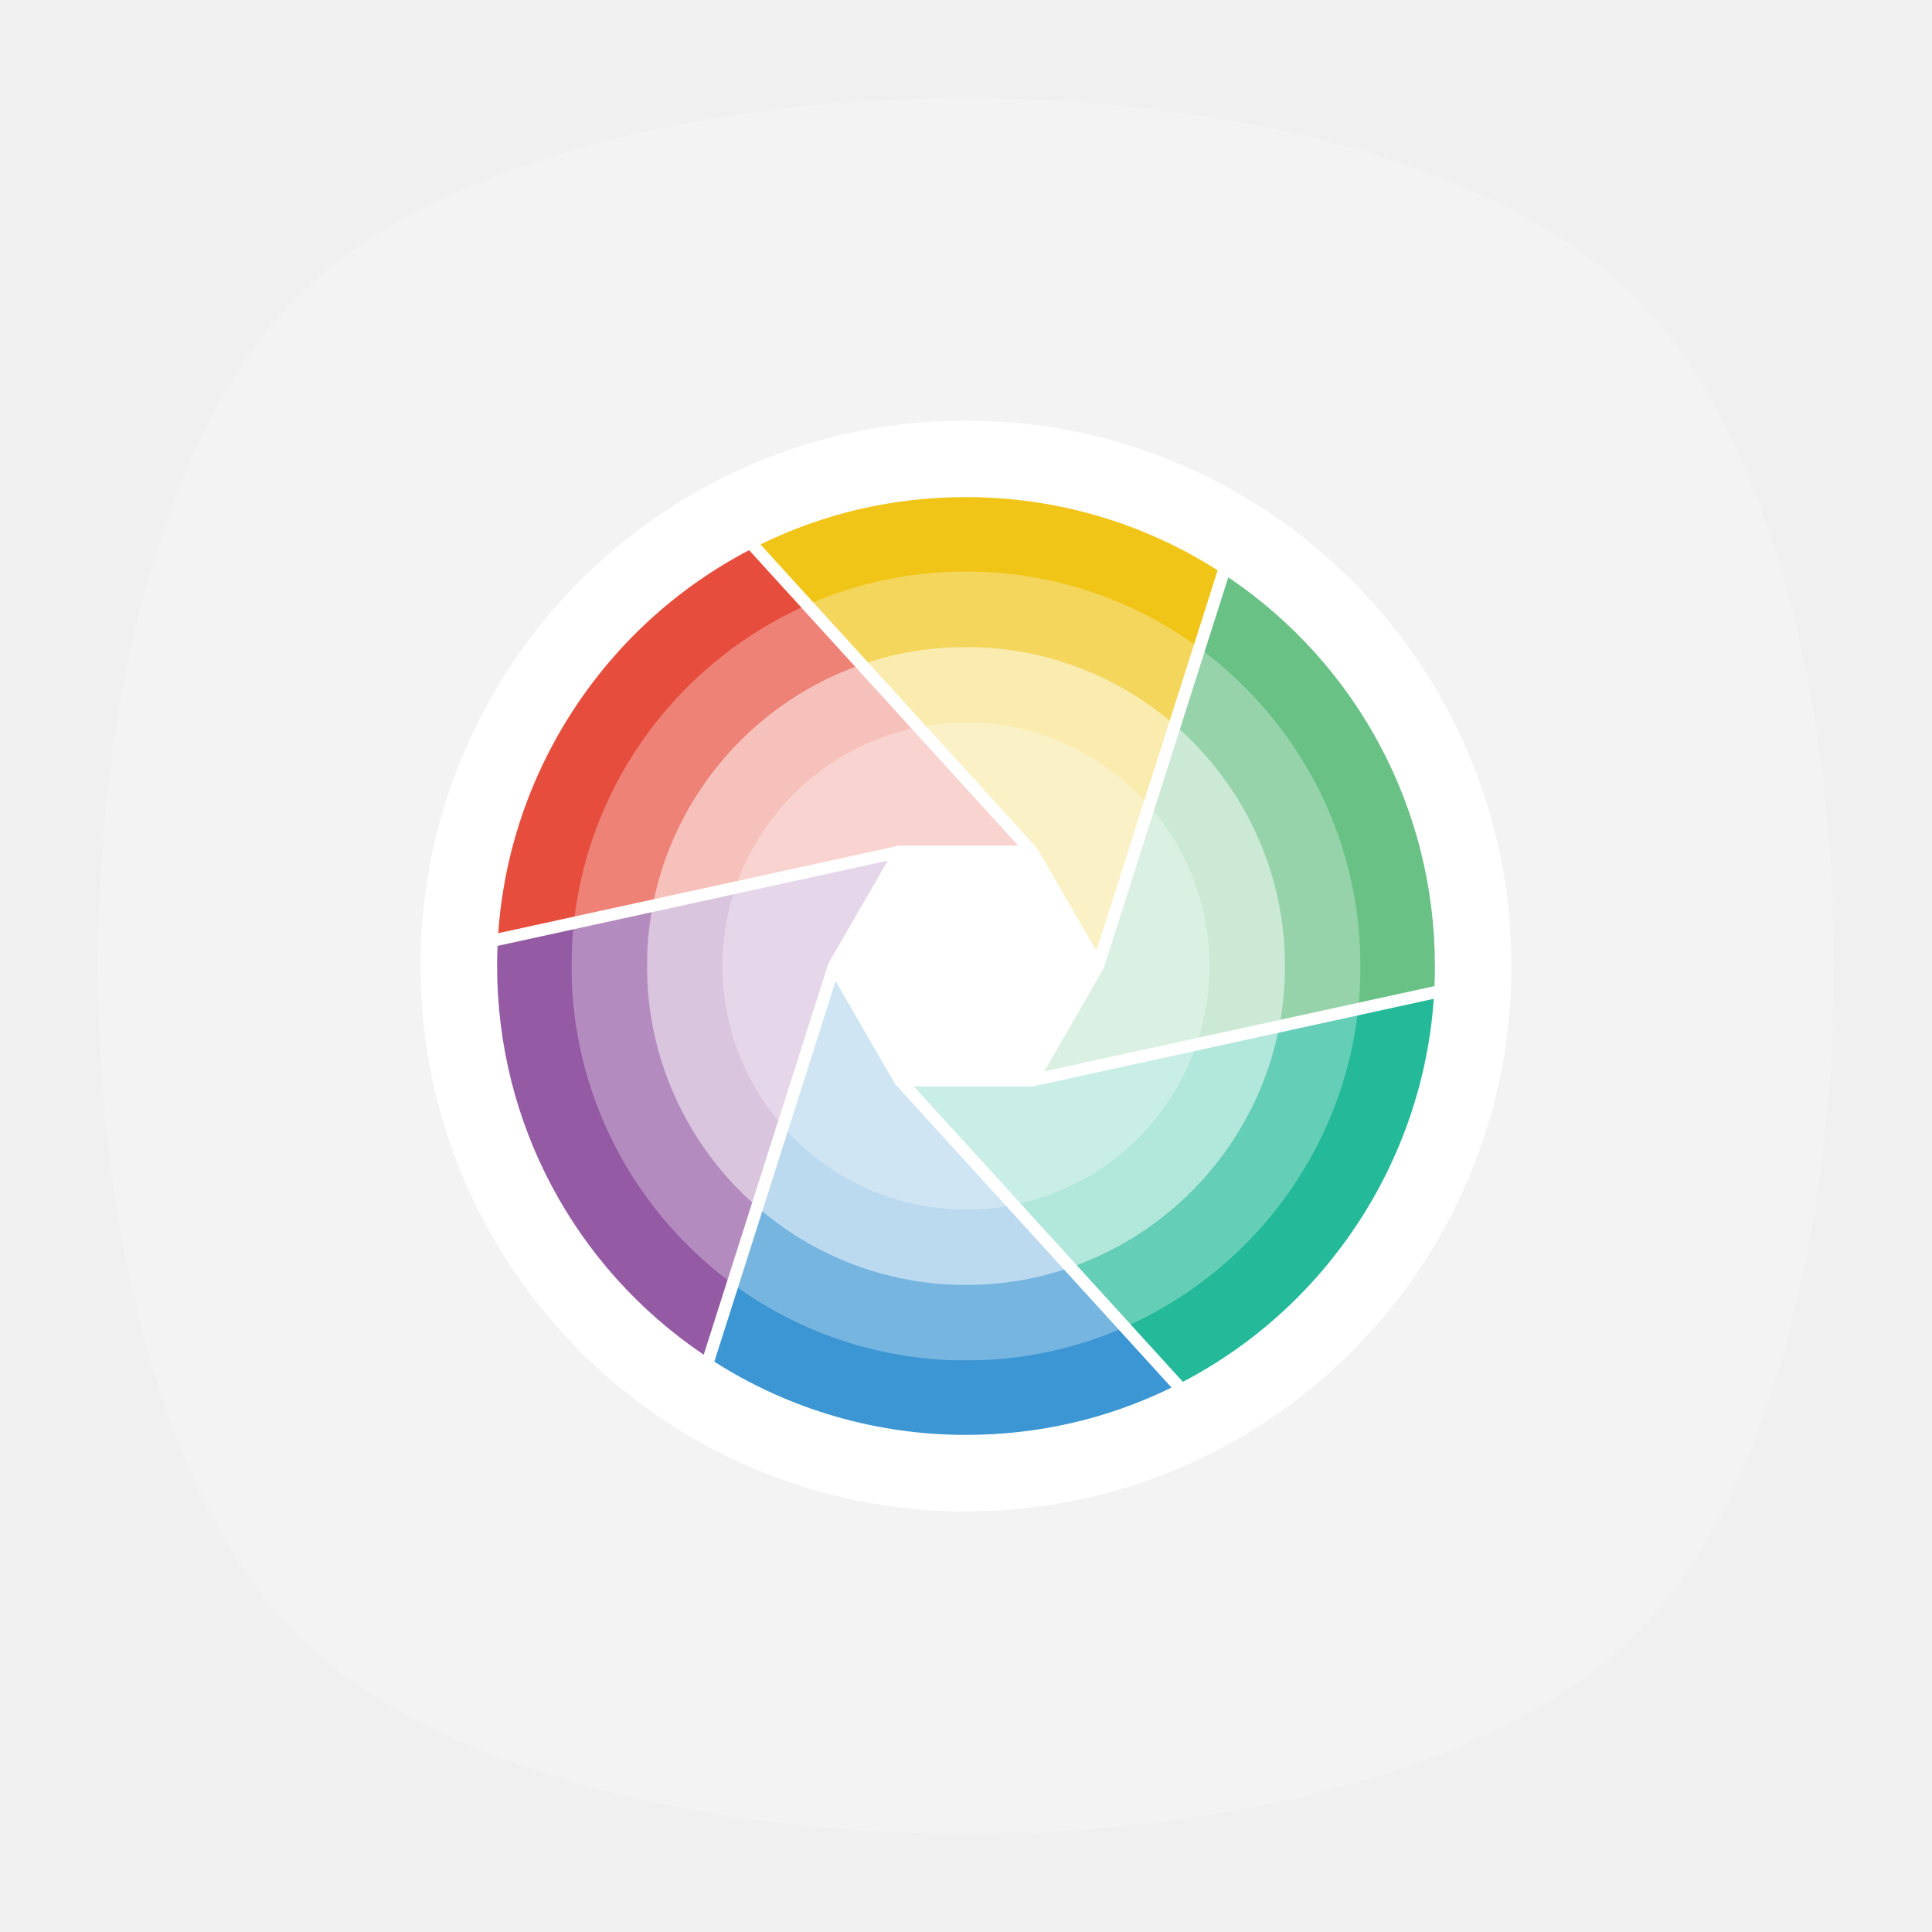
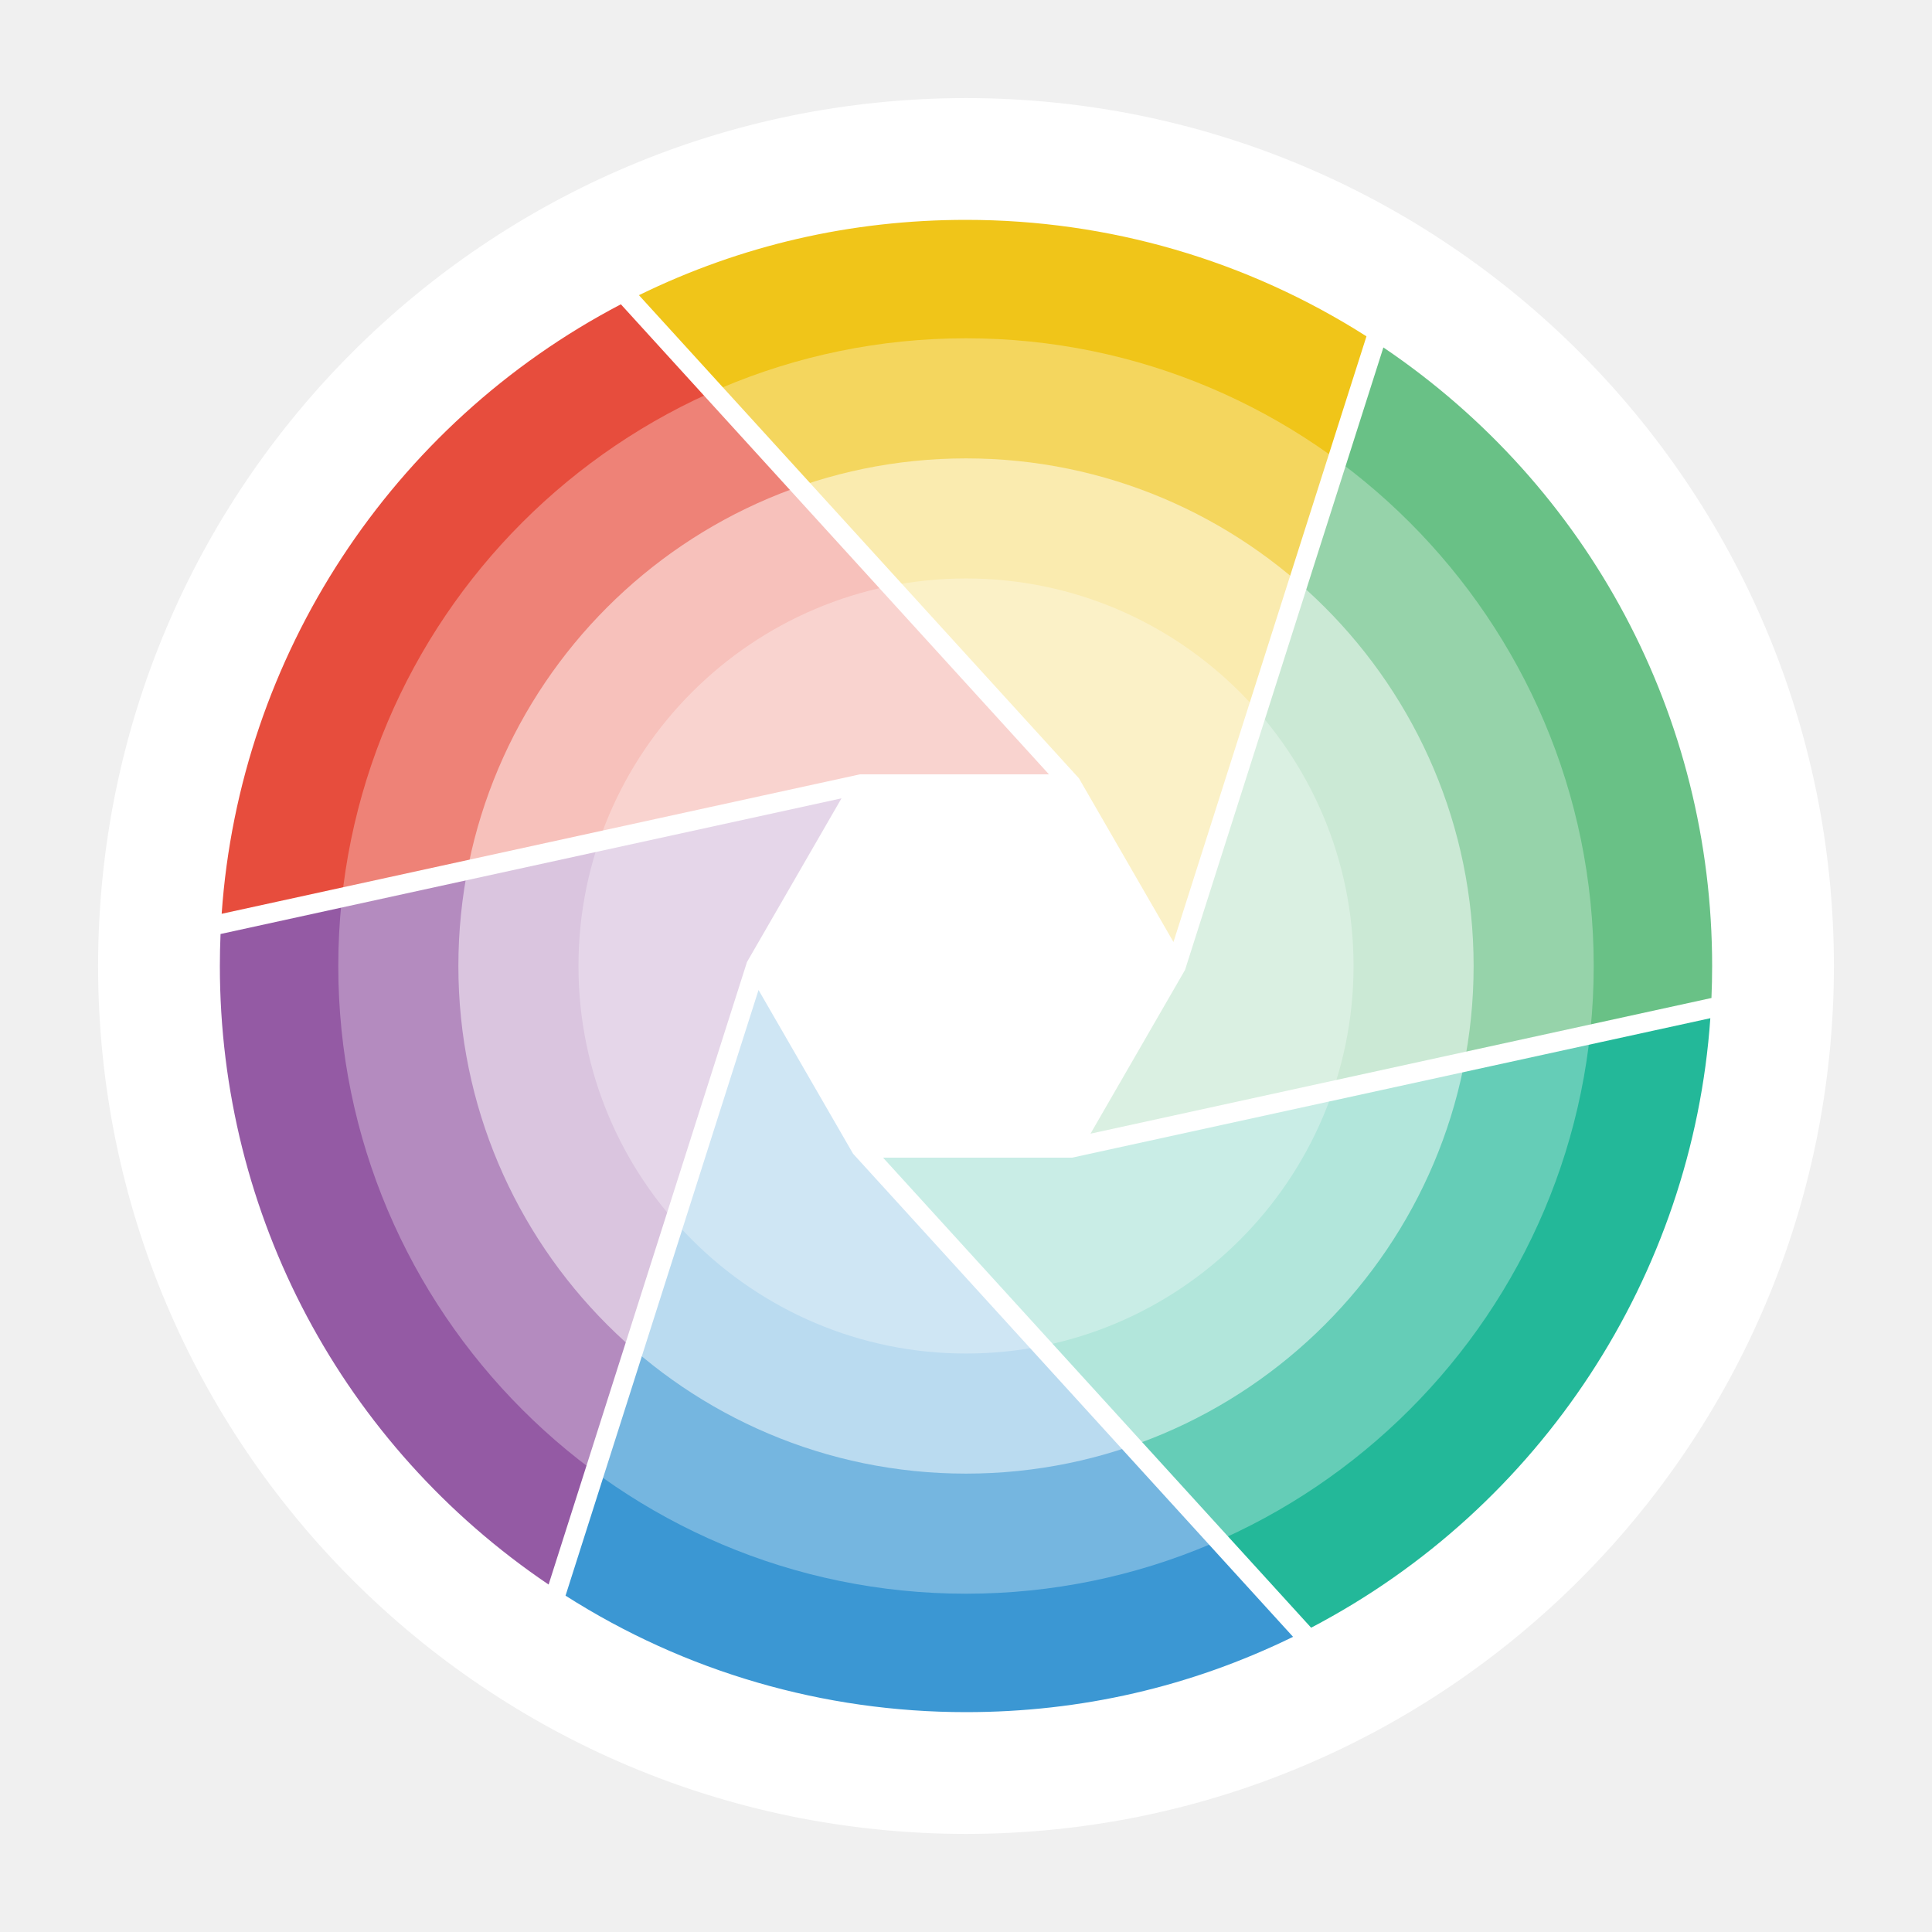
- <svg xmlns="http://www.w3.org/2000/svg" viewBox="0 0 640 640" height="640" width="640" xml:space="preserve" version="1.1" id="svg2">
-   <defs id="defs6">
-     <clipPath id="clipPath16" clipPathUnits="userSpaceOnUse">
-       <path id="path18" d="M 0,512 512,512 512,0 0,0 0,512 Z" />
-     </clipPath>
-     <clipPath id="clipPath24" clipPathUnits="userSpaceOnUse">
-       <path id="path26" d="m 18.325,493.744 475.4,0 0,-475.488 -475.4,0 0,475.488 z" />
-     </clipPath>
-     <clipPath id="clipPath28" clipPathUnits="userSpaceOnUse">
-       <path id="path30" d="M 448.99,63.029 C 389.293,3.332 122.807,3.332 63.11,63.029 3.413,122.726 3.413,389.312 63.01,449.009 c 59.597,59.696 326.283,59.596 385.98,0 59.697,-59.597 59.597,-326.283 0,-385.98" />
-     </clipPath>
-     <radialGradient id="radialGradient36" spreadMethod="pad" gradientTransform="matrix(237.7219,0,0,237.7219,256.025,256)" gradientUnits="userSpaceOnUse" r="1" cy="0" cx="0" fy="0" fx="0">
-       <stop id="stop38" offset="0" style="stop-opacity:1;stop-color:#ffffff" />
-       <stop id="stop40" offset="0.859" style="stop-opacity:0.141;stop-color:#ffffff" />
-       <stop id="stop42" offset="1" style="stop-opacity:0;stop-color:#ffffff" />
-     </radialGradient>
-     <mask id="mask44" height="1" width="1" y="0" x="0" maskUnits="userSpaceOnUse">
-       <g id="g46">
-         <g id="g48">
-           <g id="g50">
-             <g id="g52">
-               <path id="path54" style="fill:url(#radialGradient36);stroke:none" d="m -32768,32767 65535,0 0,-65535 -65535,0 0,65535 z" />
-             </g>
-           </g>
-         </g>
-       </g>
-     </mask>
-     <radialGradient id="radialGradient56" spreadMethod="pad" gradientTransform="matrix(237.7219,0,0,237.7219,256.025,256)" gradientUnits="userSpaceOnUse" r="1" cy="0" cx="0" fy="0" fx="0">
-       <stop id="stop58" offset="0" style="stop-opacity:1;stop-color:#010101" />
-       <stop id="stop60" offset="0.859" style="stop-opacity:1;stop-color:#010101" />
-       <stop id="stop62" offset="1" style="stop-opacity:1;stop-color:#010101" />
-     </radialGradient>
-     <clipPath id="clipPath86" clipPathUnits="userSpaceOnUse">
-       <path id="path88" d="m 18.325,493.744 475.4,0 0,-475.488 -475.4,0 0,475.488 z" />
-     </clipPath>
-     <clipPath id="clipPath90" clipPathUnits="userSpaceOnUse">
-       <path id="path92" d="M 448.99,63.029 C 389.293,3.332 122.807,3.332 63.11,63.029 3.413,122.726 3.413,389.312 63.01,449.009 c 59.597,59.696 326.283,59.596 385.98,0 59.697,-59.597 59.597,-326.283 0,-385.98" />
-     </clipPath>
-     <radialGradient id="radialGradient98" spreadMethod="pad" gradientTransform="matrix(188.2547,188.3612,-130.3588,130.279,256.025,256.0438)" gradientUnits="userSpaceOnUse" r="1" cy="0" cx="0" fy="0" fx="0">
-       <stop id="stop100" offset="0" style="stop-opacity:1;stop-color:#ffffff" />
-       <stop id="stop102" offset="0.859" style="stop-opacity:0.141;stop-color:#ffffff" />
-       <stop id="stop104" offset="1" style="stop-opacity:0;stop-color:#ffffff" />
-     </radialGradient>
-     <mask id="mask106" height="1" width="1" y="0" x="0" maskUnits="userSpaceOnUse">
-       <g id="g108">
-         <g id="g110">
-           <g id="g112">
-             <g id="g114">
-               <path id="path116" style="fill:url(#radialGradient98);stroke:none" d="m -32768,32767 65535,0 0,-65535 -65535,0 0,65535 z" />
-             </g>
-           </g>
-         </g>
-       </g>
-     </mask>
-     <radialGradient id="radialGradient118" spreadMethod="pad" gradientTransform="matrix(188.2547,188.3612,-130.3588,130.279,256.025,256.0438)" gradientUnits="userSpaceOnUse" r="1" cy="0" cx="0" fy="0" fx="0">
-       <stop id="stop120" offset="0" style="stop-opacity:1;stop-color:#010101" />
-       <stop id="stop122" offset="0.859" style="stop-opacity:1;stop-color:#010101" />
-       <stop id="stop124" offset="1" style="stop-opacity:1;stop-color:#010101" />
-     </radialGradient>
-     <clipPath id="clipPath148" clipPathUnits="userSpaceOnUse">
-       <path id="path150" d="m 18.275,493.694 475.387,0 0,-475.438 -475.387,0 0,475.438 z" />
-     </clipPath>
-     <clipPath id="clipPath152" clipPathUnits="userSpaceOnUse">
-       <path id="path154" d="m 63.01,63.029 c 59.697,-59.697 326.183,-59.697 385.88,0 59.697,59.697 59.697,326.183 0,385.88 -59.697,59.696 -326.183,59.696 -385.88,0.1 -59.697,-59.597 -59.597,-326.283 0,-385.98" />
-     </clipPath>
-     <radialGradient id="radialGradient160" spreadMethod="pad" gradientTransform="matrix(-188.2877,188.3942,130.3817,130.3018,255.925,255.9938)" gradientUnits="userSpaceOnUse" r="1" cy="0" cx="0" fy="0" fx="0">
-       <stop id="stop162" offset="0" style="stop-opacity:1;stop-color:#ffffff" />
-       <stop id="stop164" offset="0.859" style="stop-opacity:0.141;stop-color:#ffffff" />
-       <stop id="stop166" offset="1" style="stop-opacity:0;stop-color:#ffffff" />
-     </radialGradient>
-     <mask id="mask168" height="1" width="1" y="0" x="0" maskUnits="userSpaceOnUse">
-       <g id="g170">
-         <g id="g172">
-           <g id="g174">
-             <g id="g176">
-               <path id="path178" style="fill:url(#radialGradient160);stroke:none" d="m -32768,32767 65535,0 0,-65535 -65535,0 0,65535 z" />
-             </g>
-           </g>
-         </g>
-       </g>
-     </mask>
-     <radialGradient id="radialGradient180" spreadMethod="pad" gradientTransform="matrix(-188.2877,188.3942,130.3817,130.3018,255.925,255.9938)" gradientUnits="userSpaceOnUse" r="1" cy="0" cx="0" fy="0" fx="0">
-       <stop id="stop182" offset="0" style="stop-opacity:1;stop-color:#010101" />
-       <stop id="stop184" offset="0.859" style="stop-opacity:1;stop-color:#010101" />
-       <stop id="stop186" offset="1" style="stop-opacity:1;stop-color:#010101" />
-     </radialGradient>
-     <clipPath id="clipPath242" clipPathUnits="userSpaceOnUse">
-       <path id="path244" d="m 151.46,360.54 209.08,0 0,-209.08 -209.08,0 0,209.08 z" />
-     </clipPath>
-     <clipPath id="clipPath258" clipPathUnits="userSpaceOnUse">
-       <path id="path260" d="m 171.46,340.54 169.08,0 0,-169.08 -169.08,0 0,169.08 z" />
-     </clipPath>
-     <clipPath id="clipPath274" clipPathUnits="userSpaceOnUse">
-       <path id="path276" d="m 191.46,320.54 129.08,0 0,-129.08 -129.08,0 0,129.08 z" />
-     </clipPath>
-   </defs>
-   <g transform="matrix(1.25,0,0,-1.25,0,640)" id="g10">
-     <g id="g12">
-       <g clip-path="url(#clipPath16)" id="g14">
-         <g id="g20">
-           <g id="g22" />
-           <g id="g64">
-             <g style="opacity:0.4" id="g66" clip-path="url(#clipPath24)">
-               <g id="g68">
-                 <g id="g70" clip-path="url(#clipPath28)">
-                   <g id="g72">
-                     <g id="g74" />
-                     <g id="g76" mask="url(#mask44)">
-                       <g id="g78">
-                         <path id="path80" style="fill:url(#radialGradient56);stroke:none" d="M 448.99,63.029 C 389.293,3.332 122.807,3.332 63.11,63.029 3.413,122.726 3.413,389.312 63.01,449.009 c 59.597,59.696 326.283,59.596 385.98,0 59.697,-59.597 59.597,-326.283 0,-385.98" />
-                       </g>
-                     </g>
-                   </g>
-                 </g>
-               </g>
-             </g>
-           </g>
-         </g>
-         <g id="g82">
-           <g id="g84" />
-           <g id="g126">
-             <g style="opacity:0.4" id="g128" clip-path="url(#clipPath86)">
-               <g id="g130">
-                 <g id="g132" clip-path="url(#clipPath90)">
-                   <g id="g134">
-                     <g id="g136" />
-                     <g id="g138" mask="url(#mask106)">
-                       <g id="g140">
-                         <path id="path142" style="fill:url(#radialGradient118);stroke:none" d="M 448.99,63.029 C 389.293,3.332 122.807,3.332 63.11,63.029 3.413,122.726 3.413,389.312 63.01,449.009 c 59.597,59.696 326.283,59.596 385.98,0 59.697,-59.597 59.597,-326.283 0,-385.98" />
-                       </g>
-                     </g>
-                   </g>
-                 </g>
-               </g>
-             </g>
-           </g>
-         </g>
-         <g id="g144">
-           <g id="g146" />
-           <g id="g188">
-             <g style="opacity:0.4" id="g190" clip-path="url(#clipPath148)">
-               <g id="g192">
-                 <g id="g194" clip-path="url(#clipPath152)">
-                   <g id="g196">
-                     <g id="g198" />
-                     <g id="g200" mask="url(#mask168)">
-                       <g id="g202">
-                         <path id="path204" style="fill:url(#radialGradient180);stroke:none" d="m 63.01,63.029 c 59.697,-59.697 326.183,-59.697 385.88,0 59.697,59.697 59.697,326.183 0,385.88 -59.697,59.696 -326.183,59.696 -385.88,0.1 -59.697,-59.597 -59.597,-326.283 0,-385.98" />
-                       </g>
-                     </g>
-                   </g>
-                 </g>
-               </g>
-             </g>
-           </g>
-         </g>
-         <g transform="translate(433.2792,78.7208)" id="g206">
-           <path id="path208" style="fill:#f3f3f3;fill-opacity:1;fill-rule:nonzero;stroke:none" d="m 0,0 c -70.294,-70.294 -284.264,-70.294 -354.558,0 -70.295,70.294 -70.295,284.264 0,354.558 70.294,70.295 284.264,70.295 354.558,0 C 70.294,284.264 70.294,70.294 0,0" />
-         </g>
-         <g transform="translate(400.54,256)" id="g210">
-           <path id="path212" style="fill:#ffffff;fill-opacity:1;fill-rule:nonzero;stroke:none" d="m 0,0 c 0,-79.827 -64.713,-144.54 -144.54,-144.54 -79.827,0 -144.54,64.713 -144.54,144.54 0,79.827 64.713,144.54 144.54,144.54 C -64.713,144.54 0,79.827 0,0" />
-         </g>
-         <g transform="translate(274.81,287.259)" id="g214">
-           <path id="path216" style="fill:#f0c518;fill-opacity:1;fill-rule:nonzero;stroke:none" d="m 0,0 -73.279,80.461 c 17.022,8.324 35.336,12.543 54.469,12.543 23.743,0 46.776,-6.704 66.694,-19.398 L 15.741,-27.264 0,0 Z" />
-         </g>
-         <g transform="translate(292.4757,255.3399)" id="g218">
-           <path id="path220" style="fill:#69c186;fill-opacity:1;fill-rule:nonzero;stroke:none" d="M 0,0 33.037,103.675 C 67.361,80.482 87.787,42.133 87.787,0.66 c 0,-1.766 -0.038,-3.553 -0.113,-5.328 L -15.741,-27.265 0,0 Z" />
-         </g>
-         <g transform="translate(132.0375,264.6941)" id="g222">
-           <path id="path224" style="fill:#e74d3d;fill-opacity:1;fill-rule:nonzero;stroke:none" d="m 0,0 c 2.979,42.884 28.267,81.528 66.486,101.505 l 71.293,-78.28 -31.483,0 L 0,0 Z" />
-         </g>
-         <g transform="translate(256,131.737)" id="g226">
-           <path id="path228" style="fill:#3c96d3;fill-opacity:1;fill-rule:nonzero;stroke:none" d="m 0,0 c -23.743,0 -46.776,6.704 -66.694,19.398 l 32.143,100.87 15.741,-27.265 73.279,-80.46 C 37.447,4.219 19.133,0 0,0" />
-         </g>
-         <g transform="translate(186.4871,152.9852)" id="g230">
-           <path id="path232" style="fill:#945aa4;fill-opacity:1;fill-rule:nonzero;stroke:none" d="m 0,0 c -34.323,23.193 -54.75,61.542 -54.75,103.015 0,1.764 0.038,3.552 0.113,5.328 L 48.778,130.939 33.037,103.675 0,0 Z" />
-         </g>
-         <g transform="translate(242.1847,224.0804)" id="g234">
-           <path id="path236" style="fill:#23b999;fill-opacity:1;fill-rule:nonzero;stroke:none" d="M 0,0 31.482,0 137.778,23.226 C 134.799,-19.658 109.511,-58.303 71.292,-78.28 L 0,0 Z" />
-         </g>
-         <g id="g238">
-           <g id="g240" />
-           <g id="g246">
-             <g style="opacity:0.3" id="g248" clip-path="url(#clipPath242)">
-               <g id="g250" transform="translate(256,151.46)">
-                 <path id="path252" style="fill:#ffffff;fill-opacity:1;fill-rule:nonzero;stroke:none" d="m 0,0 c -57.644,0 -104.54,46.896 -104.54,104.54 0,57.644 46.896,104.54 104.54,104.54 57.644,0 104.54,-46.896 104.54,-104.54 C 104.54,46.896 57.644,0 0,0" />
-               </g>
-             </g>
-           </g>
-         </g>
-         <g id="g254">
-           <g id="g256" />
-           <g id="g262">
-             <g style="opacity:0.5" id="g264" clip-path="url(#clipPath258)">
-               <g id="g266" transform="translate(256,171.46)">
-                 <path id="path268" style="fill:#ffffff;fill-opacity:1;fill-rule:nonzero;stroke:none" d="m 0,0 c -46.616,0 -84.54,37.925 -84.54,84.54 0,46.616 37.924,84.54 84.54,84.54 46.615,0 84.54,-37.924 84.54,-84.54 C 84.54,37.925 46.615,0 0,0" />
-               </g>
-             </g>
-           </g>
-         </g>
-         <g id="g270">
-           <g id="g272" />
-           <g id="g278">
-             <g style="opacity:0.3" id="g280" clip-path="url(#clipPath274)">
-               <g id="g282" transform="translate(256,191.46)">
-                 <path id="path284" style="fill:#ffffff;fill-opacity:1;fill-rule:nonzero;stroke:none" d="m 0,0 c -35.587,0 -64.54,28.952 -64.54,64.54 0,35.587 28.953,64.54 64.54,64.54 35.588,0 64.54,-28.953 64.54,-64.54 C 64.54,28.952 35.588,0 0,0" />
-               </g>
-             </g>
-           </g>
-         </g>
-       </g>
-     </g>
+ <svg xmlns="http://www.w3.org/2000/svg" version="1.1" id="Layer_3" x="0px" y="0px" viewBox="0 0 512 512" style="enable-background:new 0 0 512 512;" xml:space="preserve">
+   <g>
+     <circle style="fill:#FFFFFF;" cx="256" cy="256" r="230" />
+     <path style="fill:#F0C519;" d="M285.931,206.259L169.326,78.225C196.413,64.979,225.555,58.266,256,58.266   c37.781,0,74.432,10.668,106.127,30.866l-51.148,160.51L285.931,206.259z" />
+     <path style="fill:#69C186;" d="M314.042,257.05l52.57-164.973c54.618,36.905,87.122,97.928,87.122,163.923   c0,2.81-0.061,5.654-0.18,8.478l-164.559,35.958L314.042,257.05z" />
+     <path style="fill:#E74D3D;" d="M58.744,242.165c4.74-68.24,44.979-129.732,105.795-161.52l113.445,124.563h-50.096L58.744,242.165z   " />
+     <path style="fill:#3B97D3;" d="M256,453.734c-37.781,0-74.433-10.668-106.127-30.866l51.147-160.511l25.048,43.386l116.605,128.033   C315.588,447.02,286.445,453.734,256,453.734z" />
+     <path style="fill:#945AA4;" d="M145.387,419.923C90.77,383.016,58.266,321.994,58.266,256c0-2.808,0.061-5.652,0.18-8.479   l164.559-35.955l-25.048,43.384L145.387,419.923z" />
+     <path style="fill:#23B899;" d="M234.016,306.792h50.096l169.144-36.958c-4.74,68.24-44.979,129.733-105.796,161.522   L234.016,306.792z" />
+     <path style="opacity:0.3;fill:#FFFFFF;" d="M256,422.35c-91.726,0-166.35-74.624-166.35-166.35S164.274,89.65,256,89.65   S422.35,164.274,422.35,256S347.726,422.35,256,422.35z" />
+     <path style="opacity:0.5;fill:#FFFFFF;" d="M256,390.525c-74.178,0-134.525-60.348-134.525-134.525   c0-74.178,60.347-134.525,134.525-134.525c74.177,0,134.525,60.347,134.525,134.525C390.525,330.177,330.177,390.525,256,390.525z" />
+     <path style="opacity:0.3;fill:#FFFFFF;" d="M256,358.7c-56.629,0-102.7-46.07-102.7-102.7c0-56.629,46.071-102.7,102.7-102.7   c56.629,0,102.7,46.071,102.7,102.7C358.7,312.629,312.629,358.7,256,358.7z" />
  </g>
</svg>
